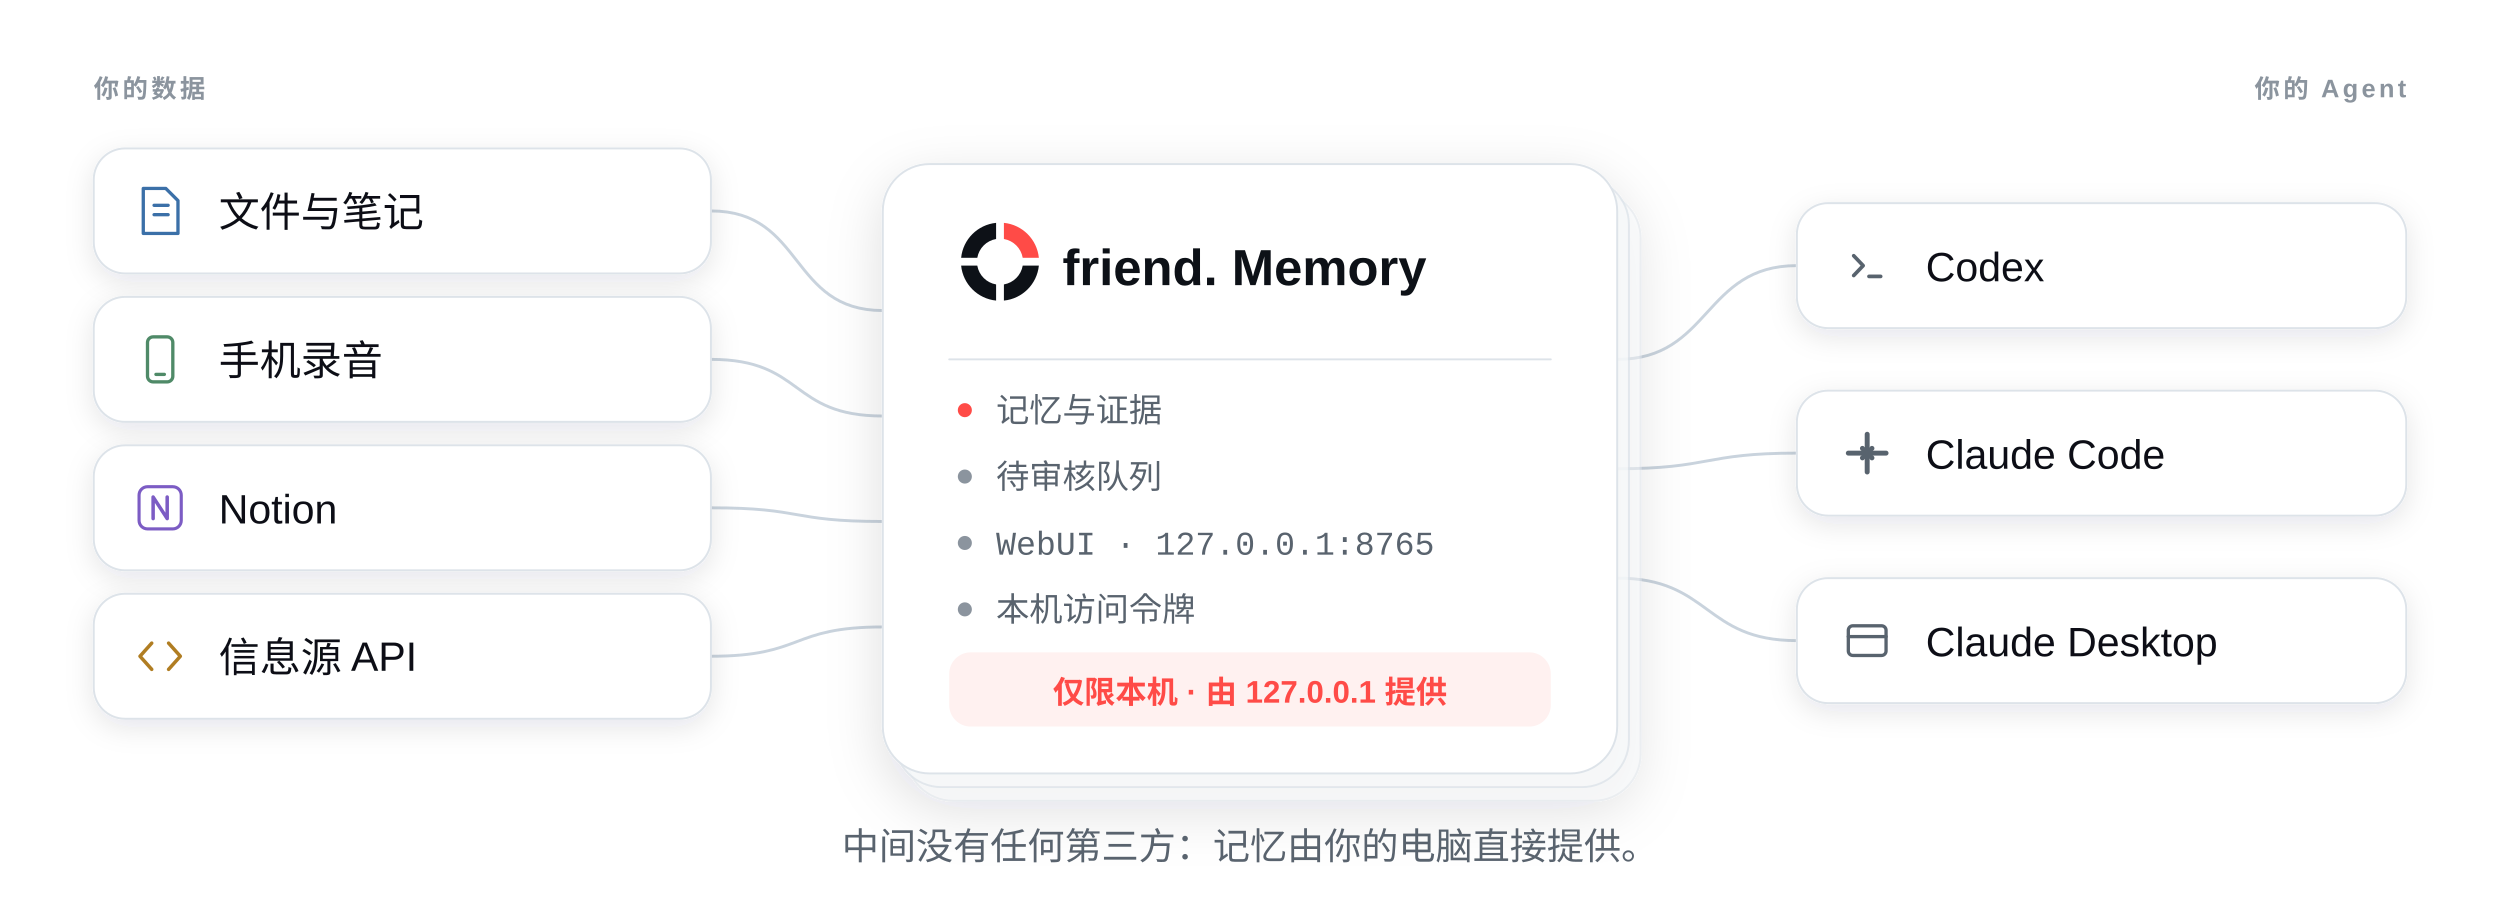
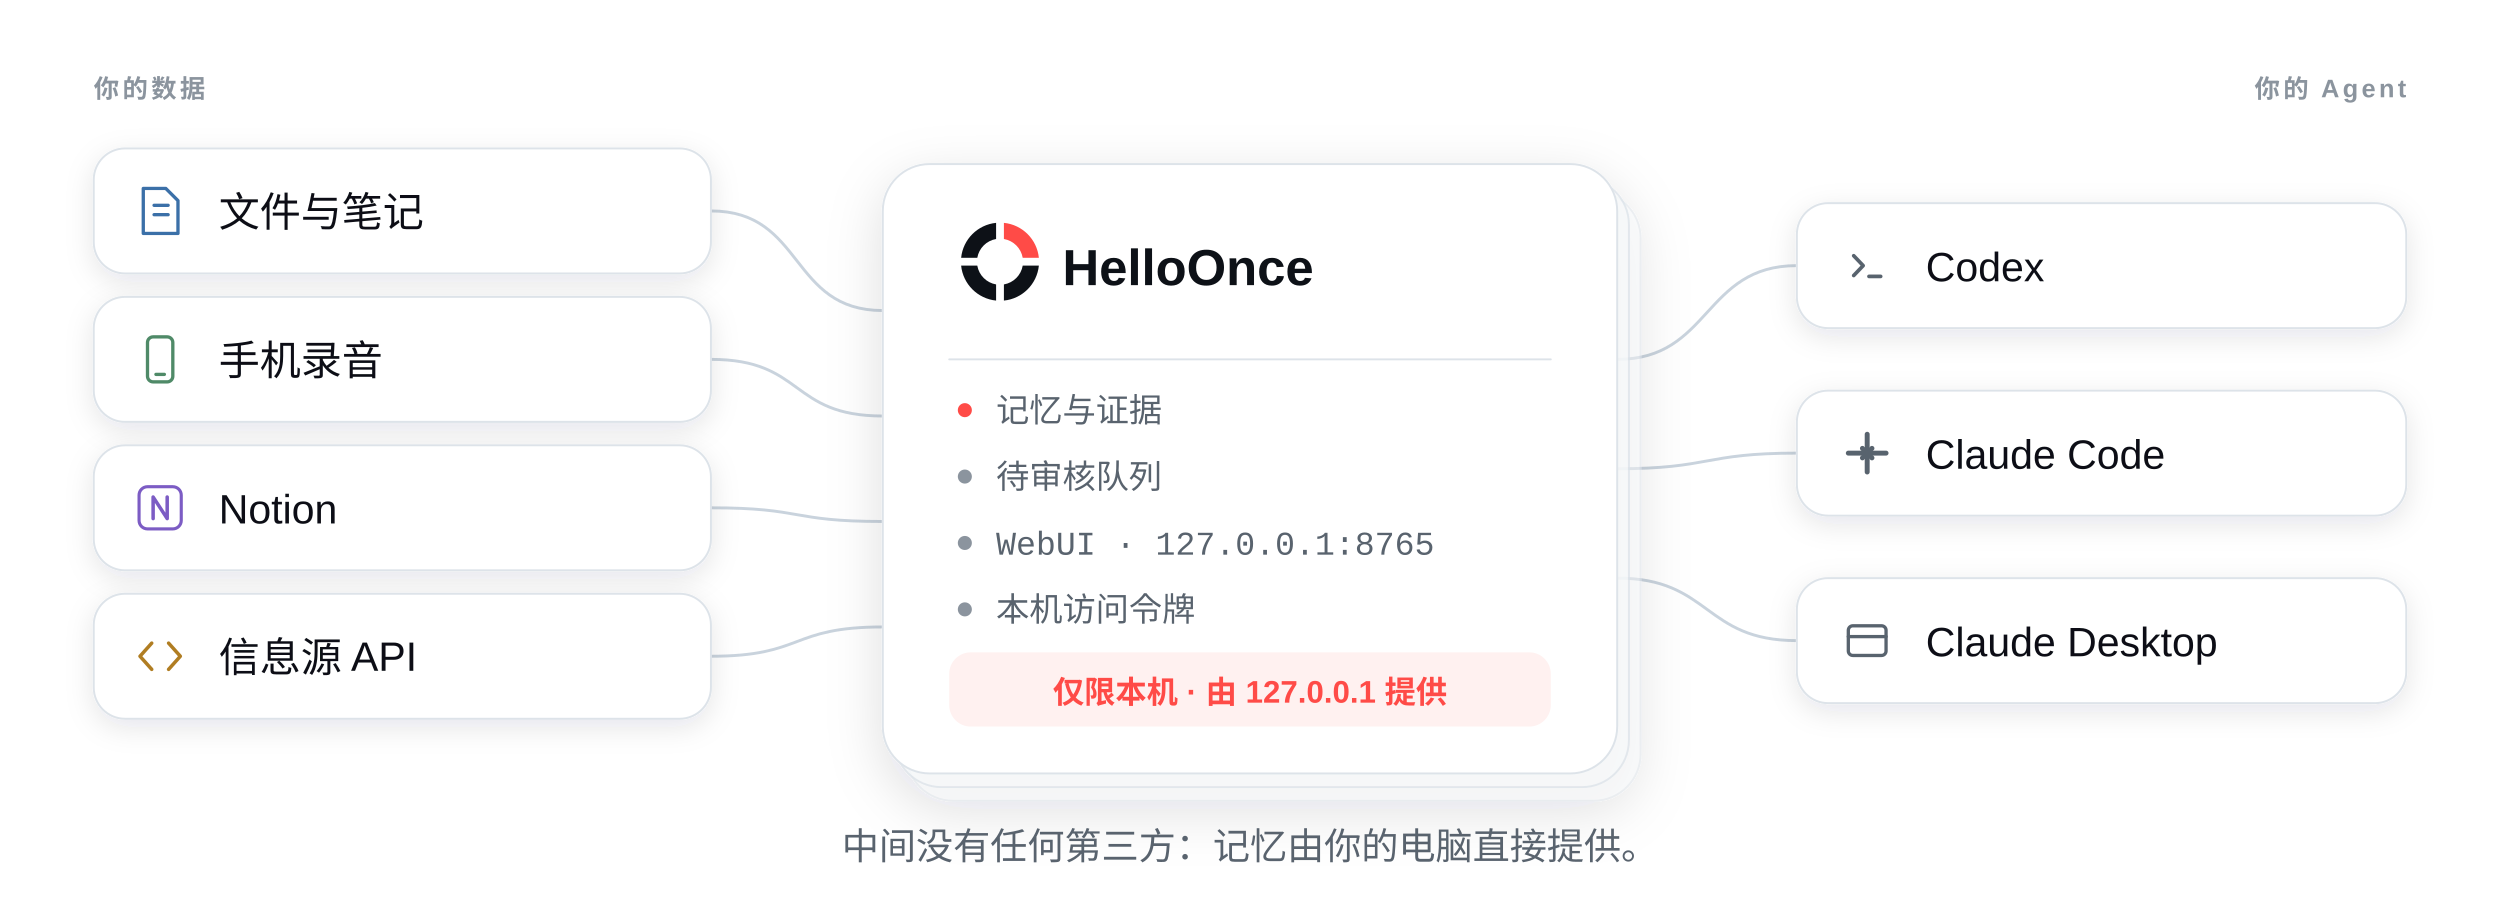
- <svg xmlns="http://www.w3.org/2000/svg" viewBox="0 0 1280 470" width="1280" height="470" role="img" aria-label="文件、手机录音、Notion 与信息源 API 汇入你电脑上的 friend. Memory，再通过 MCP 提供给 Codex、Claude Code 和 Claude Desktop。">
+ <svg xmlns="http://www.w3.org/2000/svg" viewBox="0 0 1280 470" width="1280" height="470" role="img" aria-label="文件、手机录音、Notion 与信息源 API 汇入你电脑上的 HelloOnce，再通过 MCP 提供给 Codex、Claude Code 和 Claude Desktop。">
  <defs>
    <radialGradient id="halo" cx="50%" cy="50%" r="50%">
      <stop offset="0" stop-color="#FF7A70" stop-opacity=".55" />
      <stop offset=".45" stop-color="#FF7A70" stop-opacity=".18" />
      <stop offset="1" stop-color="#FF7A70" stop-opacity="0" />
    </radialGradient>
    <linearGradient id="cardGrad" x1="0" y1="0" x2="0" y2="1">
      <stop offset="0" stop-color="#FFFFFF" />
      <stop offset="1" stop-color="#FFFFFF" />
    </linearGradient>
    <linearGradient id="cardAltGrad" x1="0" y1="0" x2="0" y2="1">
      <stop offset="0" stop-color="#F6F8FA" />
      <stop offset="1" stop-color="#F6F8FA" />
    </linearGradient>
    <filter id="soft" x="-30%" y="-30%" width="160%" height="180%">
      <feDropShadow dx="0" dy="8" stdDeviation="14" flood-color="rgba(31,35,40,.13)" flood-opacity="1" />
    </filter>
    <filter id="softSm" x="-30%" y="-30%" width="160%" height="180%">
      <feDropShadow dx="0" dy="4" stdDeviation="7" flood-color="rgba(31,35,40,.13)" flood-opacity=".8" />
    </filter>
  </defs>
  <style>
  .s{font-family:-apple-system, BlinkMacSystemFont, 'Segoe UI Variable Display', 'Segoe UI', 'Helvetica Neue', Arial, 'Microsoft YaHei', 'PingFang SC', 'Hiragino Sans GB', 'Noto Sans CJK SC', sans-serif}
  .m{font-family:ui-monospace, SFMono-Regular, 'SF Mono', Menlo, Consolas, 'Liberation Mono', 'Microsoft YaHei', monospace}
  .rise{opacity:0;animation:rise .9s cubic-bezier(.16,.84,.32,1) both}
  @keyframes rise{from{opacity:0;transform:translateY(14px);filter:blur(6px)}to{opacity:1;transform:none;filter:blur(0)}}
  @keyframes breathe{0%,100%{opacity:.45;transform:scale(.96)}50%{opacity:.9;transform:scale(1.05)}}
  @keyframes breathe2{
    0%{opacity:.05;transform:scale(.93);animation-timing-function:cubic-bezier(.66,0,.34,1)}
    18%{opacity:.12;transform:scale(1.03);animation-timing-function:cubic-bezier(.37,0,.63,1)}
    34%{opacity:.07;transform:scale(.99);animation-timing-function:cubic-bezier(.45,0,.55,1)}
    57%{opacity:.15;transform:scale(1.085);animation-timing-function:cubic-bezier(.3,0,.7,1)}
    72%{opacity:.088;transform:scale(1.008);animation-timing-function:cubic-bezier(.6,0,.4,1)}
    88%{opacity:.126;transform:scale(1.052);animation-timing-function:cubic-bezier(.5,0,.5,1)}
    100%{opacity:.05;transform:scale(.93)}
  }
  @keyframes twinkle{0%,100%{opacity:.12}50%{opacity:.5}}
  .tw{animation:twinkle 9s ease-in-out infinite}
  .snr{animation:snr 5.4s cubic-bezier(.16,.84,.32,1) infinite;transform-box:fill-box;transform-origin:center}
  @keyframes snr{0%{transform:scale(.5);opacity:.55}65%{opacity:0}100%{transform:scale(1.6);opacity:0}}
  .swp{animation-timing-function:cubic-bezier(.83,0,.17,1);animation-iteration-count:infinite;opacity:0}
  .march{animation:march 1.65s linear infinite}
  .dp{animation:dotpulse 2.6s ease-in-out infinite}
  @keyframes dotpulse{0%,100%{opacity:.42}50%{opacity:1}}
  @keyframes march{to{stroke-dashoffset:-24}}
  .scan{animation:scan 4s cubic-bezier(.83,0,.17,1) infinite;opacity:0}
  @keyframes scan{0%{transform:translateX(0);opacity:0}8%{opacity:1}88%{opacity:1}100%{transform:translateX(1140px);opacity:0}}
  @media (prefers-reduced-motion: reduce){
    .rise{animation:none!important;opacity:1!important;filter:none!important;transform:none!important}
    .tw{animation:none!important;opacity:.55!important}
    .snr,.swp,.scan{animation:none!important;opacity:0!important}
    .march{animation:none!important}
    .dp{animation:none!important;opacity:1!important}
  }</style>
  <rect width="1280" height="470" fill="#FFFFFF" />
  <text x="48" y="50" font-size="13" font-weight="700" fill="#8B949E" letter-spacing="1.7" class="s">你的数据</text>
  <text x="1232" y="50" font-size="13" font-weight="700" fill="#8B949E" text-anchor="end" letter-spacing="1.7" class="s">你的 Agent</text>
  <path id="sl0" d="M364,108 C412,108 404,159 452,159" fill="none" stroke="#C9D3DD" stroke-width="1.5" />
  <path id="sl1" d="M364,184 C412,184 404,213 452,213" fill="none" stroke="#C9D3DD" stroke-width="1.5" />
  <path id="sl2" d="M364,260 C412,260 404,267 452,267" fill="none" stroke="#C9D3DD" stroke-width="1.5" />
  <path id="sl3" d="M364,336 C412,336 404,321 452,321" fill="none" stroke="#C9D3DD" stroke-width="1.5" />
  <path id="ar0" d="M828,184 C876,184 872,136 920,136" fill="none" stroke="#C9D3DD" stroke-width="1.5" />
  <path id="ar1" d="M828,240 C876,240 872,232 920,232" fill="none" stroke="#C9D3DD" stroke-width="1.5" />
  <path id="ar2" d="M828,296 C876,296 872,328 920,328" fill="none" stroke="#C9D3DD" stroke-width="1.5" />
  <g>
    <g>
      <animateMotion dur="1.3s" begin="0s" repeatCount="indefinite" calcMode="spline" keyPoints="0;1" keyTimes="0;1" keySplines=".42 0 .28 1">
        <mpath href="#sl0" />
      </animateMotion>
      <circle r="5.4" fill="#F0736A" opacity="0">
        <animate attributeName="r" values="2.16;5.4;5.4;2.16" keyTimes="0;.14;.86;1" calcMode="spline" keySplines=".4 0 .6 1;.4 0 .6 1;.4 0 .6 1" dur="1.3s" begin="0s" repeatCount="indefinite" />
        <animate attributeName="opacity" values="0;.115;.115;0" keyTimes="0;.14;.86;1" calcMode="spline" keySplines=".4 0 .6 1;.4 0 .6 1;.4 0 .6 1" dur="1.3s" begin="0s" repeatCount="indefinite" />
      </circle>
      <circle r="3.6" fill="#F0736A" opacity="0">
        <animate attributeName="r" values="1.26;3.6;3.6;1.26" keyTimes="0;.14;.86;1" calcMode="spline" keySplines=".4 0 .6 1;.4 0 .6 1;.4 0 .6 1" dur="1.3s" begin="0s" repeatCount="indefinite" />
        <animate attributeName="opacity" values="0;1;1;0" keyTimes="0;.14;.86;1" calcMode="spline" keySplines=".4 0 .6 1;.4 0 .6 1;.4 0 .6 1" dur="1.3s" begin="0s" repeatCount="indefinite" />
      </circle>
    </g>
    <g>
      <animateMotion dur="1.3s" begin="-0.37s" repeatCount="indefinite" calcMode="spline" keyPoints="0;1" keyTimes="0;1" keySplines=".42 0 .28 1">
        <mpath href="#sl0" />
      </animateMotion>
      <circle r="5.4" fill="#F0736A" opacity="0">
        <animate attributeName="r" values="2.16;5.4;5.4;2.16" keyTimes="0;.14;.86;1" calcMode="spline" keySplines=".4 0 .6 1;.4 0 .6 1;.4 0 .6 1" dur="1.3s" begin="-0.37s" repeatCount="indefinite" />
        <animate attributeName="opacity" values="0;.115;.115;0" keyTimes="0;.14;.86;1" calcMode="spline" keySplines=".4 0 .6 1;.4 0 .6 1;.4 0 .6 1" dur="1.3s" begin="-0.37s" repeatCount="indefinite" />
      </circle>
      <circle r="3.6" fill="#F0736A" opacity="0">
        <animate attributeName="r" values="1.26;3.6;3.6;1.26" keyTimes="0;.14;.86;1" calcMode="spline" keySplines=".4 0 .6 1;.4 0 .6 1;.4 0 .6 1" dur="1.3s" begin="-0.37s" repeatCount="indefinite" />
        <animate attributeName="opacity" values="0;1;1;0" keyTimes="0;.14;.86;1" calcMode="spline" keySplines=".4 0 .6 1;.4 0 .6 1;.4 0 .6 1" dur="1.3s" begin="-0.37s" repeatCount="indefinite" />
      </circle>
    </g>
    <g>
      <animateMotion dur="1.42s" begin="-0.46s" repeatCount="indefinite" calcMode="spline" keyPoints="0;1" keyTimes="0;1" keySplines=".42 0 .28 1">
        <mpath href="#sl1" />
      </animateMotion>
      <circle r="5.4" fill="#F0736A" opacity="0">
        <animate attributeName="r" values="2.16;5.4;5.4;2.16" keyTimes="0;.14;.86;1" calcMode="spline" keySplines=".4 0 .6 1;.4 0 .6 1;.4 0 .6 1" dur="1.42s" begin="-0.46s" repeatCount="indefinite" />
        <animate attributeName="opacity" values="0;.115;.115;0" keyTimes="0;.14;.86;1" calcMode="spline" keySplines=".4 0 .6 1;.4 0 .6 1;.4 0 .6 1" dur="1.42s" begin="-0.46s" repeatCount="indefinite" />
      </circle>
      <circle r="3.6" fill="#F0736A" opacity="0">
        <animate attributeName="r" values="1.26;3.6;3.6;1.26" keyTimes="0;.14;.86;1" calcMode="spline" keySplines=".4 0 .6 1;.4 0 .6 1;.4 0 .6 1" dur="1.42s" begin="-0.46s" repeatCount="indefinite" />
        <animate attributeName="opacity" values="0;1;1;0" keyTimes="0;.14;.86;1" calcMode="spline" keySplines=".4 0 .6 1;.4 0 .6 1;.4 0 .6 1" dur="1.42s" begin="-0.46s" repeatCount="indefinite" />
      </circle>
    </g>
    <g>
      <animateMotion dur="1.42s" begin="-0.83s" repeatCount="indefinite" calcMode="spline" keyPoints="0;1" keyTimes="0;1" keySplines=".42 0 .28 1">
        <mpath href="#sl1" />
      </animateMotion>
      <circle r="5.4" fill="#F0736A" opacity="0">
        <animate attributeName="r" values="2.16;5.4;5.4;2.16" keyTimes="0;.14;.86;1" calcMode="spline" keySplines=".4 0 .6 1;.4 0 .6 1;.4 0 .6 1" dur="1.42s" begin="-0.83s" repeatCount="indefinite" />
        <animate attributeName="opacity" values="0;.115;.115;0" keyTimes="0;.14;.86;1" calcMode="spline" keySplines=".4 0 .6 1;.4 0 .6 1;.4 0 .6 1" dur="1.42s" begin="-0.83s" repeatCount="indefinite" />
      </circle>
      <circle r="3.6" fill="#F0736A" opacity="0">
        <animate attributeName="r" values="1.26;3.6;3.6;1.26" keyTimes="0;.14;.86;1" calcMode="spline" keySplines=".4 0 .6 1;.4 0 .6 1;.4 0 .6 1" dur="1.42s" begin="-0.83s" repeatCount="indefinite" />
        <animate attributeName="opacity" values="0;1;1;0" keyTimes="0;.14;.86;1" calcMode="spline" keySplines=".4 0 .6 1;.4 0 .6 1;.4 0 .6 1" dur="1.42s" begin="-0.83s" repeatCount="indefinite" />
      </circle>
    </g>
    <g>
      <animateMotion dur="1.53s" begin="-0.92s" repeatCount="indefinite" calcMode="spline" keyPoints="0;1" keyTimes="0;1" keySplines=".42 0 .28 1">
        <mpath href="#sl2" />
      </animateMotion>
      <circle r="5.4" fill="#F0736A" opacity="0">
        <animate attributeName="r" values="2.16;5.4;5.4;2.16" keyTimes="0;.14;.86;1" calcMode="spline" keySplines=".4 0 .6 1;.4 0 .6 1;.4 0 .6 1" dur="1.53s" begin="-0.92s" repeatCount="indefinite" />
        <animate attributeName="opacity" values="0;.115;.115;0" keyTimes="0;.14;.86;1" calcMode="spline" keySplines=".4 0 .6 1;.4 0 .6 1;.4 0 .6 1" dur="1.53s" begin="-0.92s" repeatCount="indefinite" />
      </circle>
      <circle r="3.6" fill="#F0736A" opacity="0">
        <animate attributeName="r" values="1.26;3.6;3.6;1.26" keyTimes="0;.14;.86;1" calcMode="spline" keySplines=".4 0 .6 1;.4 0 .6 1;.4 0 .6 1" dur="1.53s" begin="-0.92s" repeatCount="indefinite" />
        <animate attributeName="opacity" values="0;1;1;0" keyTimes="0;.14;.86;1" calcMode="spline" keySplines=".4 0 .6 1;.4 0 .6 1;.4 0 .6 1" dur="1.53s" begin="-0.92s" repeatCount="indefinite" />
      </circle>
    </g>
    <g>
      <animateMotion dur="1.53s" begin="-1.29s" repeatCount="indefinite" calcMode="spline" keyPoints="0;1" keyTimes="0;1" keySplines=".42 0 .28 1">
        <mpath href="#sl2" />
      </animateMotion>
      <circle r="5.4" fill="#F0736A" opacity="0">
        <animate attributeName="r" values="2.16;5.4;5.4;2.16" keyTimes="0;.14;.86;1" calcMode="spline" keySplines=".4 0 .6 1;.4 0 .6 1;.4 0 .6 1" dur="1.53s" begin="-1.29s" repeatCount="indefinite" />
        <animate attributeName="opacity" values="0;.115;.115;0" keyTimes="0;.14;.86;1" calcMode="spline" keySplines=".4 0 .6 1;.4 0 .6 1;.4 0 .6 1" dur="1.53s" begin="-1.29s" repeatCount="indefinite" />
      </circle>
      <circle r="3.6" fill="#F0736A" opacity="0">
        <animate attributeName="r" values="1.26;3.6;3.6;1.26" keyTimes="0;.14;.86;1" calcMode="spline" keySplines=".4 0 .6 1;.4 0 .6 1;.4 0 .6 1" dur="1.53s" begin="-1.29s" repeatCount="indefinite" />
        <animate attributeName="opacity" values="0;1;1;0" keyTimes="0;.14;.86;1" calcMode="spline" keySplines=".4 0 .6 1;.4 0 .6 1;.4 0 .6 1" dur="1.53s" begin="-1.29s" repeatCount="indefinite" />
      </circle>
    </g>
    <g>
      <animateMotion dur="1.65s" begin="-1.38s" repeatCount="indefinite" calcMode="spline" keyPoints="0;1" keyTimes="0;1" keySplines=".42 0 .28 1">
        <mpath href="#sl3" />
      </animateMotion>
      <circle r="5.4" fill="#F0736A" opacity="0">
        <animate attributeName="r" values="2.16;5.4;5.4;2.16" keyTimes="0;.14;.86;1" calcMode="spline" keySplines=".4 0 .6 1;.4 0 .6 1;.4 0 .6 1" dur="1.65s" begin="-1.38s" repeatCount="indefinite" />
        <animate attributeName="opacity" values="0;.115;.115;0" keyTimes="0;.14;.86;1" calcMode="spline" keySplines=".4 0 .6 1;.4 0 .6 1;.4 0 .6 1" dur="1.65s" begin="-1.38s" repeatCount="indefinite" />
      </circle>
      <circle r="3.6" fill="#F0736A" opacity="0">
        <animate attributeName="r" values="1.26;3.6;3.6;1.26" keyTimes="0;.14;.86;1" calcMode="spline" keySplines=".4 0 .6 1;.4 0 .6 1;.4 0 .6 1" dur="1.65s" begin="-1.38s" repeatCount="indefinite" />
        <animate attributeName="opacity" values="0;1;1;0" keyTimes="0;.14;.86;1" calcMode="spline" keySplines=".4 0 .6 1;.4 0 .6 1;.4 0 .6 1" dur="1.65s" begin="-1.38s" repeatCount="indefinite" />
      </circle>
    </g>
    <g>
      <animateMotion dur="1.65s" begin="-1.75s" repeatCount="indefinite" calcMode="spline" keyPoints="0;1" keyTimes="0;1" keySplines=".42 0 .28 1">
        <mpath href="#sl3" />
      </animateMotion>
      <circle r="5.4" fill="#F0736A" opacity="0">
        <animate attributeName="r" values="2.16;5.4;5.4;2.16" keyTimes="0;.14;.86;1" calcMode="spline" keySplines=".4 0 .6 1;.4 0 .6 1;.4 0 .6 1" dur="1.65s" begin="-1.75s" repeatCount="indefinite" />
        <animate attributeName="opacity" values="0;.115;.115;0" keyTimes="0;.14;.86;1" calcMode="spline" keySplines=".4 0 .6 1;.4 0 .6 1;.4 0 .6 1" dur="1.65s" begin="-1.75s" repeatCount="indefinite" />
      </circle>
      <circle r="3.6" fill="#F0736A" opacity="0">
        <animate attributeName="r" values="1.26;3.6;3.6;1.26" keyTimes="0;.14;.86;1" calcMode="spline" keySplines=".4 0 .6 1;.4 0 .6 1;.4 0 .6 1" dur="1.65s" begin="-1.75s" repeatCount="indefinite" />
        <animate attributeName="opacity" values="0;1;1;0" keyTimes="0;.14;.86;1" calcMode="spline" keySplines=".4 0 .6 1;.4 0 .6 1;.4 0 .6 1" dur="1.65s" begin="-1.75s" repeatCount="indefinite" />
      </circle>
    </g>
    <g>
      <animateMotion dur="1.08s" begin="0s" repeatCount="indefinite" calcMode="spline" keyPoints="0;1" keyTimes="0;1" keySplines=".42 0 .28 1">
        <mpath href="#ar0" />
      </animateMotion>
      <circle r="5.4" fill="#FF4B47" opacity="0">
        <animate attributeName="r" values="2.16;5.4;5.4;2.16" keyTimes="0;.14;.86;1" calcMode="spline" keySplines=".4 0 .6 1;.4 0 .6 1;.4 0 .6 1" dur="1.08s" begin="0s" repeatCount="indefinite" />
        <animate attributeName="opacity" values="0;.115;.115;0" keyTimes="0;.14;.86;1" calcMode="spline" keySplines=".4 0 .6 1;.4 0 .6 1;.4 0 .6 1" dur="1.08s" begin="0s" repeatCount="indefinite" />
      </circle>
      <circle r="3.6" fill="#FF4B47" opacity="0">
        <animate attributeName="r" values="1.26;3.6;3.6;1.26" keyTimes="0;.14;.86;1" calcMode="spline" keySplines=".4 0 .6 1;.4 0 .6 1;.4 0 .6 1" dur="1.08s" begin="0s" repeatCount="indefinite" />
        <animate attributeName="opacity" values="0;1;1;0" keyTimes="0;.14;.86;1" calcMode="spline" keySplines=".4 0 .6 1;.4 0 .6 1;.4 0 .6 1" dur="1.08s" begin="0s" repeatCount="indefinite" />
      </circle>
    </g>
    <g>
      <animateMotion dur="1.08s" begin="-0.31s" repeatCount="indefinite" calcMode="spline" keyPoints="0;1" keyTimes="0;1" keySplines=".42 0 .28 1">
        <mpath href="#ar0" />
      </animateMotion>
      <circle r="5.4" fill="#FF4B47" opacity="0">
        <animate attributeName="r" values="2.16;5.4;5.4;2.16" keyTimes="0;.14;.86;1" calcMode="spline" keySplines=".4 0 .6 1;.4 0 .6 1;.4 0 .6 1" dur="1.08s" begin="-0.31s" repeatCount="indefinite" />
        <animate attributeName="opacity" values="0;.115;.115;0" keyTimes="0;.14;.86;1" calcMode="spline" keySplines=".4 0 .6 1;.4 0 .6 1;.4 0 .6 1" dur="1.08s" begin="-0.31s" repeatCount="indefinite" />
      </circle>
      <circle r="3.6" fill="#FF4B47" opacity="0">
        <animate attributeName="r" values="1.26;3.6;3.6;1.26" keyTimes="0;.14;.86;1" calcMode="spline" keySplines=".4 0 .6 1;.4 0 .6 1;.4 0 .6 1" dur="1.08s" begin="-0.31s" repeatCount="indefinite" />
        <animate attributeName="opacity" values="0;1;1;0" keyTimes="0;.14;.86;1" calcMode="spline" keySplines=".4 0 .6 1;.4 0 .6 1;.4 0 .6 1" dur="1.08s" begin="-0.31s" repeatCount="indefinite" />
      </circle>
    </g>
    <g>
      <animateMotion dur="1.2s" begin="-0.39s" repeatCount="indefinite" calcMode="spline" keyPoints="0;1" keyTimes="0;1" keySplines=".42 0 .28 1">
        <mpath href="#ar1" />
      </animateMotion>
      <circle r="5.4" fill="#FF4B47" opacity="0">
        <animate attributeName="r" values="2.16;5.4;5.4;2.16" keyTimes="0;.14;.86;1" calcMode="spline" keySplines=".4 0 .6 1;.4 0 .6 1;.4 0 .6 1" dur="1.2s" begin="-0.39s" repeatCount="indefinite" />
        <animate attributeName="opacity" values="0;.115;.115;0" keyTimes="0;.14;.86;1" calcMode="spline" keySplines=".4 0 .6 1;.4 0 .6 1;.4 0 .6 1" dur="1.2s" begin="-0.39s" repeatCount="indefinite" />
      </circle>
      <circle r="3.6" fill="#FF4B47" opacity="0">
        <animate attributeName="r" values="1.26;3.6;3.6;1.26" keyTimes="0;.14;.86;1" calcMode="spline" keySplines=".4 0 .6 1;.4 0 .6 1;.4 0 .6 1" dur="1.2s" begin="-0.39s" repeatCount="indefinite" />
        <animate attributeName="opacity" values="0;1;1;0" keyTimes="0;.14;.86;1" calcMode="spline" keySplines=".4 0 .6 1;.4 0 .6 1;.4 0 .6 1" dur="1.2s" begin="-0.39s" repeatCount="indefinite" />
      </circle>
    </g>
    <g>
      <animateMotion dur="1.2s" begin="-0.7s" repeatCount="indefinite" calcMode="spline" keyPoints="0;1" keyTimes="0;1" keySplines=".42 0 .28 1">
        <mpath href="#ar1" />
      </animateMotion>
      <circle r="5.4" fill="#FF4B47" opacity="0">
        <animate attributeName="r" values="2.16;5.4;5.4;2.16" keyTimes="0;.14;.86;1" calcMode="spline" keySplines=".4 0 .6 1;.4 0 .6 1;.4 0 .6 1" dur="1.2s" begin="-0.7s" repeatCount="indefinite" />
        <animate attributeName="opacity" values="0;.115;.115;0" keyTimes="0;.14;.86;1" calcMode="spline" keySplines=".4 0 .6 1;.4 0 .6 1;.4 0 .6 1" dur="1.2s" begin="-0.7s" repeatCount="indefinite" />
      </circle>
      <circle r="3.6" fill="#FF4B47" opacity="0">
        <animate attributeName="r" values="1.26;3.6;3.6;1.26" keyTimes="0;.14;.86;1" calcMode="spline" keySplines=".4 0 .6 1;.4 0 .6 1;.4 0 .6 1" dur="1.2s" begin="-0.7s" repeatCount="indefinite" />
        <animate attributeName="opacity" values="0;1;1;0" keyTimes="0;.14;.86;1" calcMode="spline" keySplines=".4 0 .6 1;.4 0 .6 1;.4 0 .6 1" dur="1.2s" begin="-0.7s" repeatCount="indefinite" />
      </circle>
    </g>
    <g>
      <animateMotion dur="1.32s" begin="-0.78s" repeatCount="indefinite" calcMode="spline" keyPoints="0;1" keyTimes="0;1" keySplines=".42 0 .28 1">
        <mpath href="#ar2" />
      </animateMotion>
      <circle r="5.4" fill="#FF4B47" opacity="0">
        <animate attributeName="r" values="2.16;5.4;5.4;2.16" keyTimes="0;.14;.86;1" calcMode="spline" keySplines=".4 0 .6 1;.4 0 .6 1;.4 0 .6 1" dur="1.32s" begin="-0.78s" repeatCount="indefinite" />
        <animate attributeName="opacity" values="0;.115;.115;0" keyTimes="0;.14;.86;1" calcMode="spline" keySplines=".4 0 .6 1;.4 0 .6 1;.4 0 .6 1" dur="1.32s" begin="-0.78s" repeatCount="indefinite" />
      </circle>
      <circle r="3.6" fill="#FF4B47" opacity="0">
        <animate attributeName="r" values="1.26;3.6;3.6;1.26" keyTimes="0;.14;.86;1" calcMode="spline" keySplines=".4 0 .6 1;.4 0 .6 1;.4 0 .6 1" dur="1.32s" begin="-0.78s" repeatCount="indefinite" />
        <animate attributeName="opacity" values="0;1;1;0" keyTimes="0;.14;.86;1" calcMode="spline" keySplines=".4 0 .6 1;.4 0 .6 1;.4 0 .6 1" dur="1.32s" begin="-0.78s" repeatCount="indefinite" />
      </circle>
    </g>
    <g>
      <animateMotion dur="1.32s" begin="-1.09s" repeatCount="indefinite" calcMode="spline" keyPoints="0;1" keyTimes="0;1" keySplines=".42 0 .28 1">
        <mpath href="#ar2" />
      </animateMotion>
      <circle r="5.4" fill="#FF4B47" opacity="0">
        <animate attributeName="r" values="2.16;5.4;5.4;2.16" keyTimes="0;.14;.86;1" calcMode="spline" keySplines=".4 0 .6 1;.4 0 .6 1;.4 0 .6 1" dur="1.32s" begin="-1.09s" repeatCount="indefinite" />
        <animate attributeName="opacity" values="0;.115;.115;0" keyTimes="0;.14;.86;1" calcMode="spline" keySplines=".4 0 .6 1;.4 0 .6 1;.4 0 .6 1" dur="1.32s" begin="-1.09s" repeatCount="indefinite" />
      </circle>
      <circle r="3.6" fill="#FF4B47" opacity="0">
        <animate attributeName="r" values="1.26;3.6;3.6;1.26" keyTimes="0;.14;.86;1" calcMode="spline" keySplines=".4 0 .6 1;.4 0 .6 1;.4 0 .6 1" dur="1.32s" begin="-1.09s" repeatCount="indefinite" />
        <animate attributeName="opacity" values="0;1;1;0" keyTimes="0;.14;.86;1" calcMode="spline" keySplines=".4 0 .6 1;.4 0 .6 1;.4 0 .6 1" dur="1.32s" begin="-1.09s" repeatCount="indefinite" />
      </circle>
    </g>
  </g>
  <g filter="url(#softSm)">
    <rect x="48" y="76" width="316" height="64" rx="16" fill="#FFFFFF" stroke="#DDE3E9" stroke-width="1" />
    <g transform="translate(82 108)">
      <g fill="none" stroke="#3B6FA8" stroke-width="1.7" stroke-linecap="round" stroke-linejoin="round">
        <path d="M-8.64 -11.52 h11.52 l6.24 6.24 v16.8 h-17.76 z" />
        <path d="M-3.12 -2.88 h7.2 M-3.12 1.92 h7.2" />
      </g>
    </g>
    <text x="112" y="116" font-size="21" font-weight="500" fill="#0D1117" class="s">文件与笔记</text>
  </g>
  <g filter="url(#softSm)">
    <rect x="48" y="152" width="316" height="64" rx="16" fill="#FFFFFF" stroke="#DDE3E9" stroke-width="1" />
    <g transform="translate(82 184)">
      <g fill="none" stroke="#4F8A67" stroke-width="1.7" stroke-linecap="round">
        <rect x="-6.48" y="-11.52" width="12.96" height="23.04" rx="2.88" />
        <path d="M-2.16 7.68 h4.32" />
      </g>
    </g>
    <text x="112" y="192" font-size="21" font-weight="500" fill="#0D1117" class="s">手机录音</text>
  </g>
  <g filter="url(#softSm)">
    <rect x="48" y="228" width="316" height="64" rx="16" fill="#FFFFFF" stroke="#DDE3E9" stroke-width="1" />
    <g transform="translate(82 260)">
      <g>
        <rect x="-10.8" y="-10.8" width="21.6" height="21.6" rx="4.32" fill="none" stroke="#7B5BC4" stroke-width="1.6" />
        <path d="M-3.6 5.52 v-11.04 l7.2 11.04 v-11.04" fill="none" stroke="#7B5BC4" stroke-width="1.8" stroke-linecap="round" stroke-linejoin="round" />
      </g>
    </g>
    <text x="112" y="268" font-size="21" font-weight="500" fill="#0D1117" class="s">Notion</text>
  </g>
  <g filter="url(#softSm)">
    <rect x="48" y="304" width="316" height="64" rx="16" fill="#FFFFFF" stroke="#DDE3E9" stroke-width="1" />
    <g transform="translate(82 336)">
      <g fill="none" stroke="#B07D22" stroke-width="1.8" stroke-linecap="round" stroke-linejoin="round">
        <path d="M-4.32 -6.72 l-6 6.72 l6 6.72" />
        <path d="M4.32 -6.72 l6 6.72 l-6 6.72" />
      </g>
    </g>
    <text x="112" y="344" font-size="21" font-weight="500" fill="#0D1117" class="s">信息源 API</text>
  </g>
  <g filter="url(#softSm)">
    <rect x="920" y="104" width="312" height="64" rx="16" fill="#FFFFFF" stroke="#DDE3E9" stroke-width="1" />
    <g transform="translate(956 136)">
      <g fill="none" stroke="#59636E" stroke-width="1.9" stroke-linecap="round" stroke-linejoin="round">
        <path d="M-6.9 -5.06 l4.83 5.06 l-4.83 5.06" />
        <path d="M0.92 5.52 h5.98" />
      </g>
    </g>
    <text x="986" y="144" font-size="21" font-weight="500" fill="#0D1117" class="s">Codex</text>
  </g>
  <g filter="url(#softSm)">
    <rect x="920" y="200" width="312" height="64" rx="16" fill="#FFFFFF" stroke="#DDE3E9" stroke-width="1" />
    <g transform="translate(956 232)">
      <g>
        <line x1="0" y1="0" x2="0" y2="-9.66" stroke="#59636E" stroke-width="2.53" stroke-linecap="round" />
        <line x1="0" y1="0" x2="2.44" y2="-2.44" stroke="#59636E" stroke-width="2.53" stroke-linecap="round" />
        <line x1="0" y1="0" x2="9.66" y2="0" stroke="#59636E" stroke-width="2.53" stroke-linecap="round" />
        <line x1="0" y1="0" x2="2.44" y2="2.44" stroke="#59636E" stroke-width="2.53" stroke-linecap="round" />
        <line x1="0" y1="0" x2="0" y2="9.66" stroke="#59636E" stroke-width="2.53" stroke-linecap="round" />
        <line x1="0" y1="0" x2="-2.44" y2="2.44" stroke="#59636E" stroke-width="2.53" stroke-linecap="round" />
        <line x1="0" y1="0" x2="-9.66" y2="0" stroke="#59636E" stroke-width="2.53" stroke-linecap="round" />
        <line x1="0" y1="0" x2="-2.44" y2="-2.44" stroke="#59636E" stroke-width="2.53" stroke-linecap="round" />
      </g>
    </g>
    <text x="986" y="240" font-size="21" font-weight="500" fill="#0D1117" class="s">Claude Code</text>
  </g>
  <g filter="url(#softSm)">
    <rect x="920" y="296" width="312" height="64" rx="16" fill="#FFFFFF" stroke="#DDE3E9" stroke-width="1" />
    <g transform="translate(956 328)">
      <g fill="none" stroke="#59636E" stroke-width="1.7" stroke-linecap="round">
        <rect x="-9.66" y="-7.59" width="19.32" height="15.18" rx="2.3" />
        <path d="M-9.66 -2.07 h19.32" />
      </g>
    </g>
    <text x="986" y="336" font-size="21" font-weight="500" fill="#0D1117" class="s">Claude Desktop</text>
  </g>
  <g filter="url(#soft)">
    <rect x="464" y="98" width="376" height="312" rx="24" fill="#F6F8FA" stroke="#DDE3E9" stroke-width="1" opacity="0.5" />
    <rect x="458" y="91" width="376" height="312" rx="24" fill="#F6F8FA" stroke="#DDE3E9" stroke-width="1" opacity="0.78" />
    <rect x="452" y="84" width="376" height="312" rx="24" fill="#FFFFFF" stroke="#DDE3E9" stroke-width="1" />
  </g>
  <g transform="translate(512 134)">
    <g transform="scale(0.2)">
      <path fill="#FF4B47" d="M10,-99.499A100 100 0 0 1 99.499,-10L58.146,-10A59 59 0 0 0 10,-58.146Z" />
      <path fill="#0D1117" d="M99.499,10A100 100 0 0 1 10,99.499L10,58.146A59 59 0 0 0 58.146,10Z" />
      <path fill="#0D1117" d="M-10,99.499A100 100 0 0 1 -99.499,10L-58.146,10A59 59 0 0 0 -10,58.146Z" />
      <path fill="#0D1117" d="M-99.499,-10A100 100 0 0 1 -10,-99.499L-10,-58.146A59 59 0 0 0 -58.146,-10Z" />
    </g>
  </g>
-   <text x="544" y="146" font-size="26" font-weight="650" fill="#0D1117" class="s">friend. Memory</text>
+   <text x="544" y="146" font-size="26" font-weight="650" fill="#0D1117" class="s">HelloOnce</text>
  <line x1="486" y1="184" x2="794" y2="184" stroke="#DDE3E9" stroke-width="1" stroke-linecap="round" />
  <circle cx="494" cy="210" r="3.6" fill="#FF4B47" />
  <text x="510" y="216" font-size="17" font-weight="400" fill="#59636E" class="m">记忆与证据</text>
  <circle cx="494" cy="244" r="3.6" fill="#8B949E" />
  <text x="510" y="250" font-size="17" font-weight="400" fill="#59636E" class="m">待审核队列</text>
  <circle cx="494" cy="278" r="3.6" fill="#8B949E" />
  <text x="510" y="284" font-size="17" font-weight="400" fill="#59636E" class="m">WebUI · 127.0.0.1:8765</text>
  <circle cx="494" cy="312" r="3.6" fill="#8B949E" />
  <text x="510" y="318" font-size="17" font-weight="400" fill="#59636E" class="m">本机访问令牌</text>
  <rect x="486" y="334" width="308" height="38" rx="11" fill="#FFF1F0" />
  <text x="640" y="360" font-size="16" font-weight="600" fill="#FF4B47" text-anchor="middle" class="s">仅限本机 · 由 127.0.0.1 提供</text>
  <text x="640" y="440" font-size="19" font-weight="400" fill="#59636E" text-anchor="middle" class="s">中间没有任何第三方：记忆由你的电脑直接提供。</text>
</svg>
